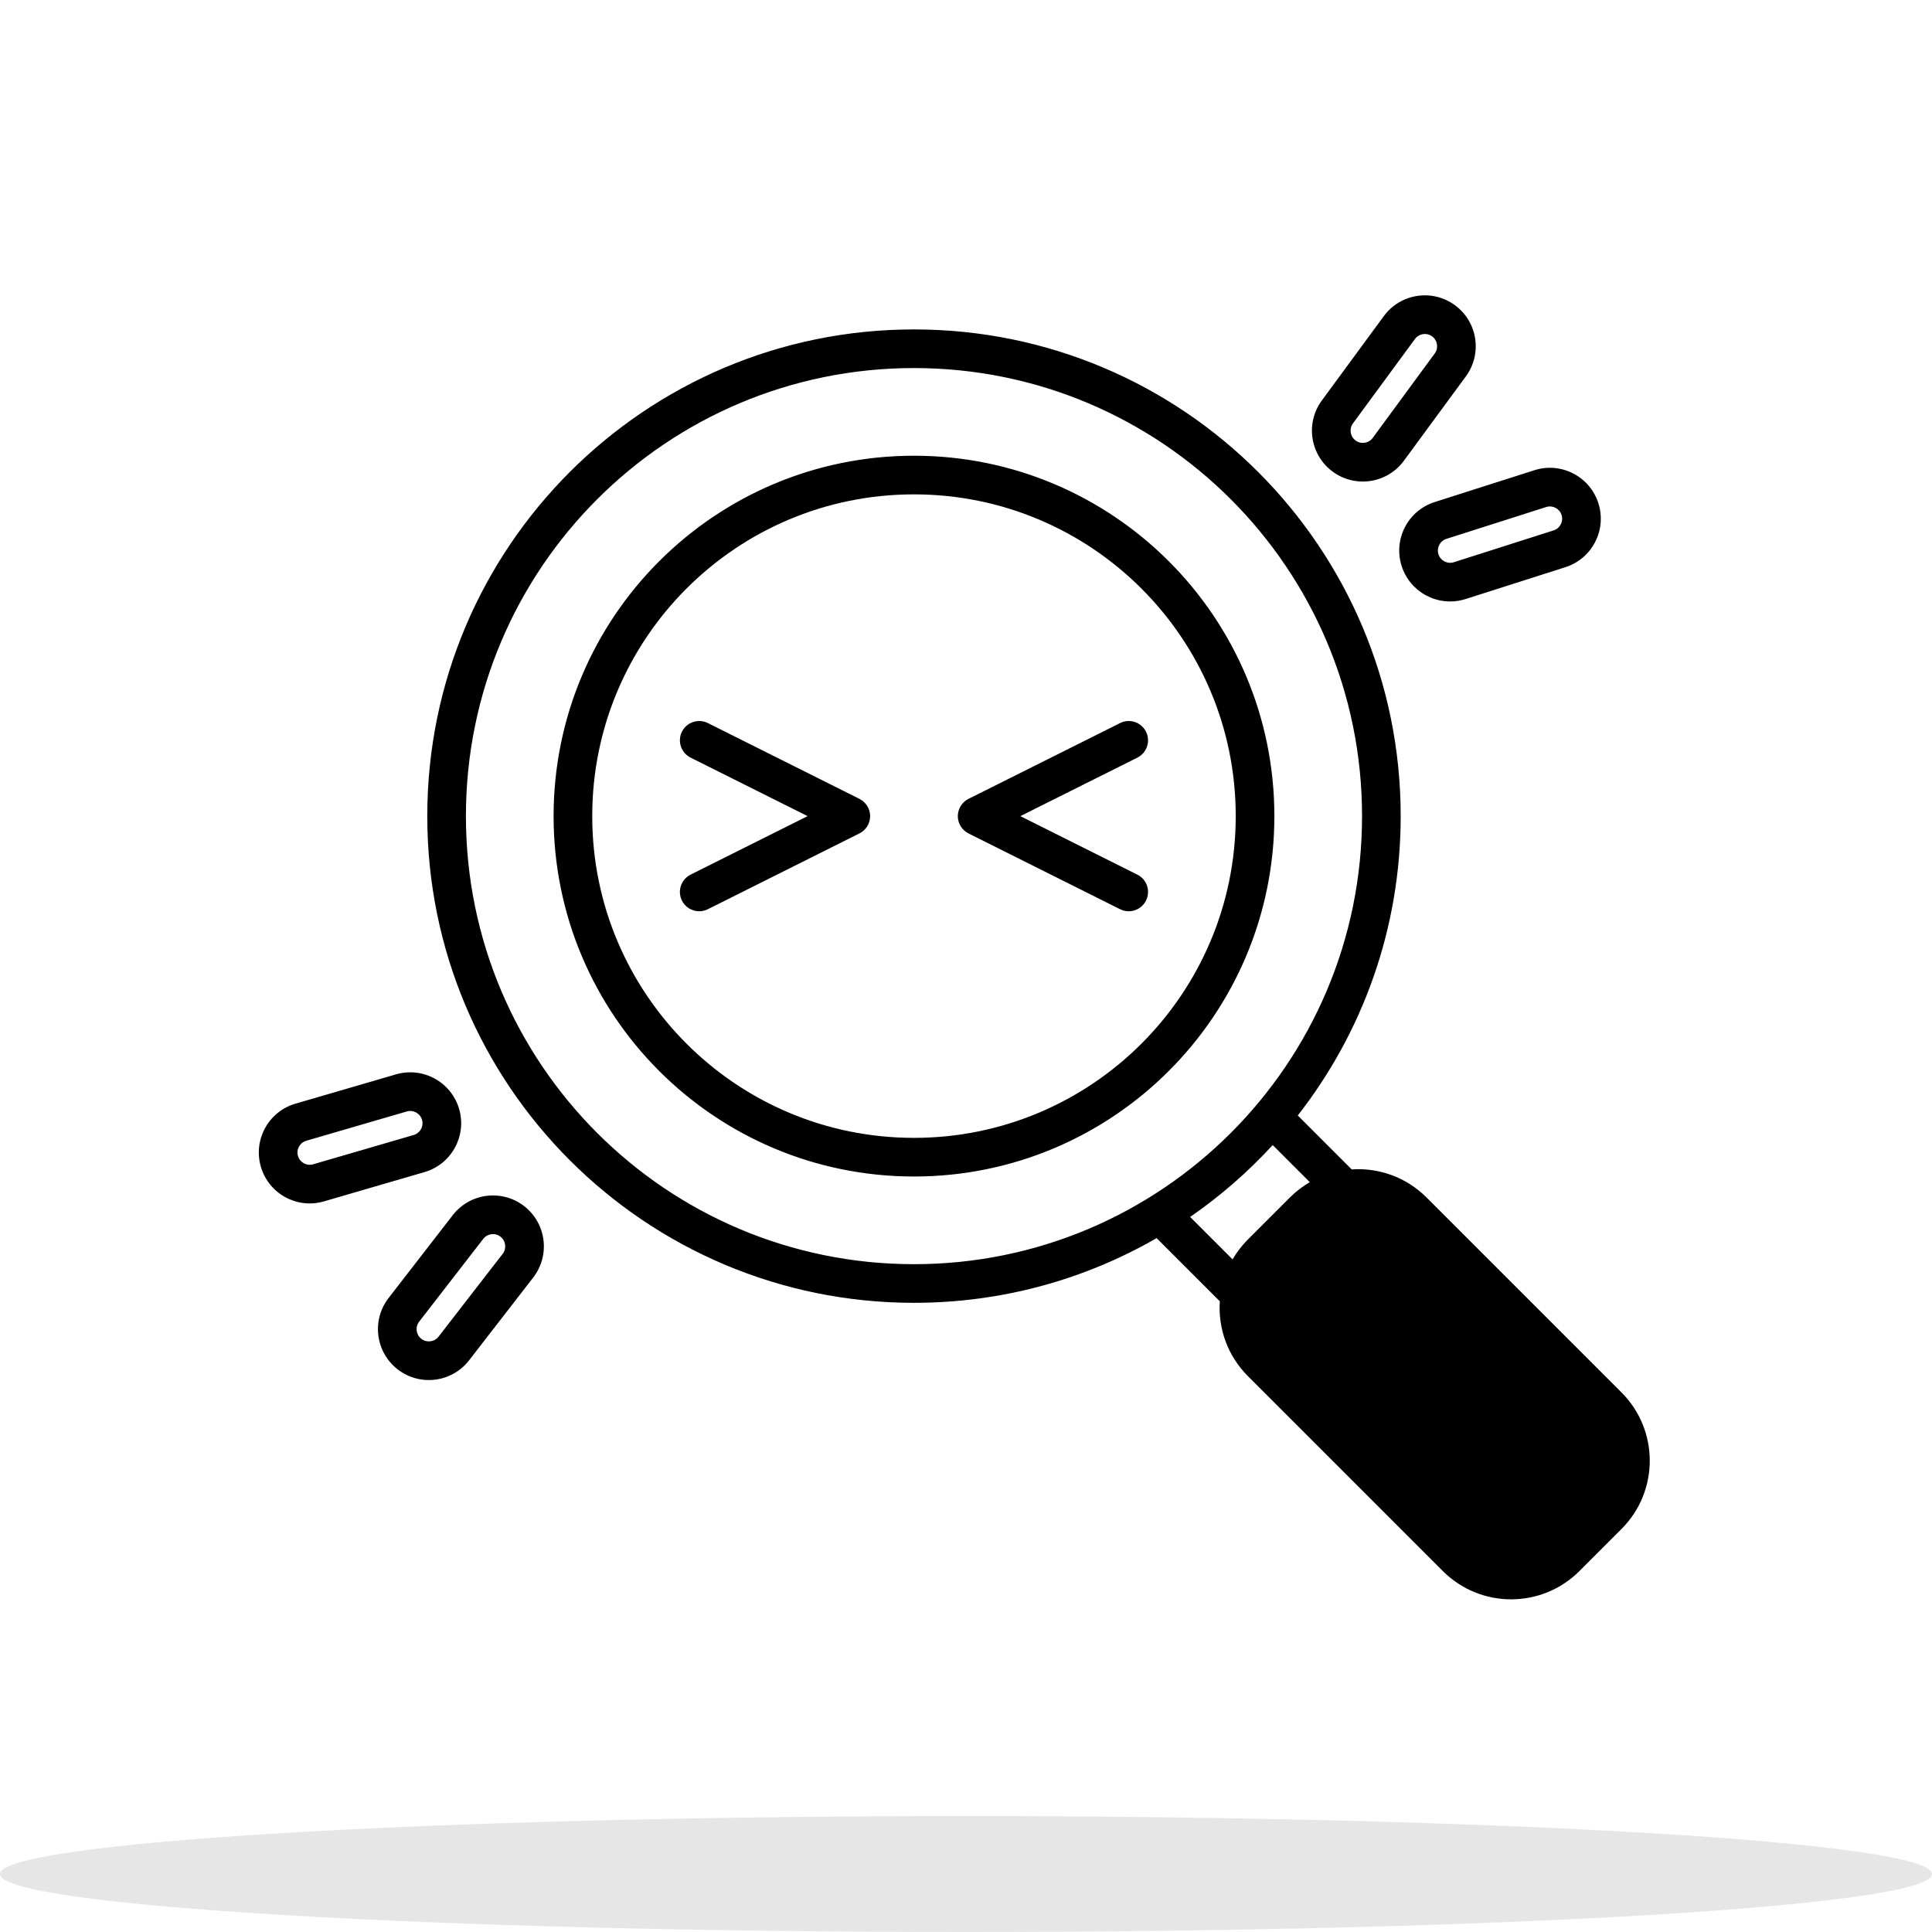
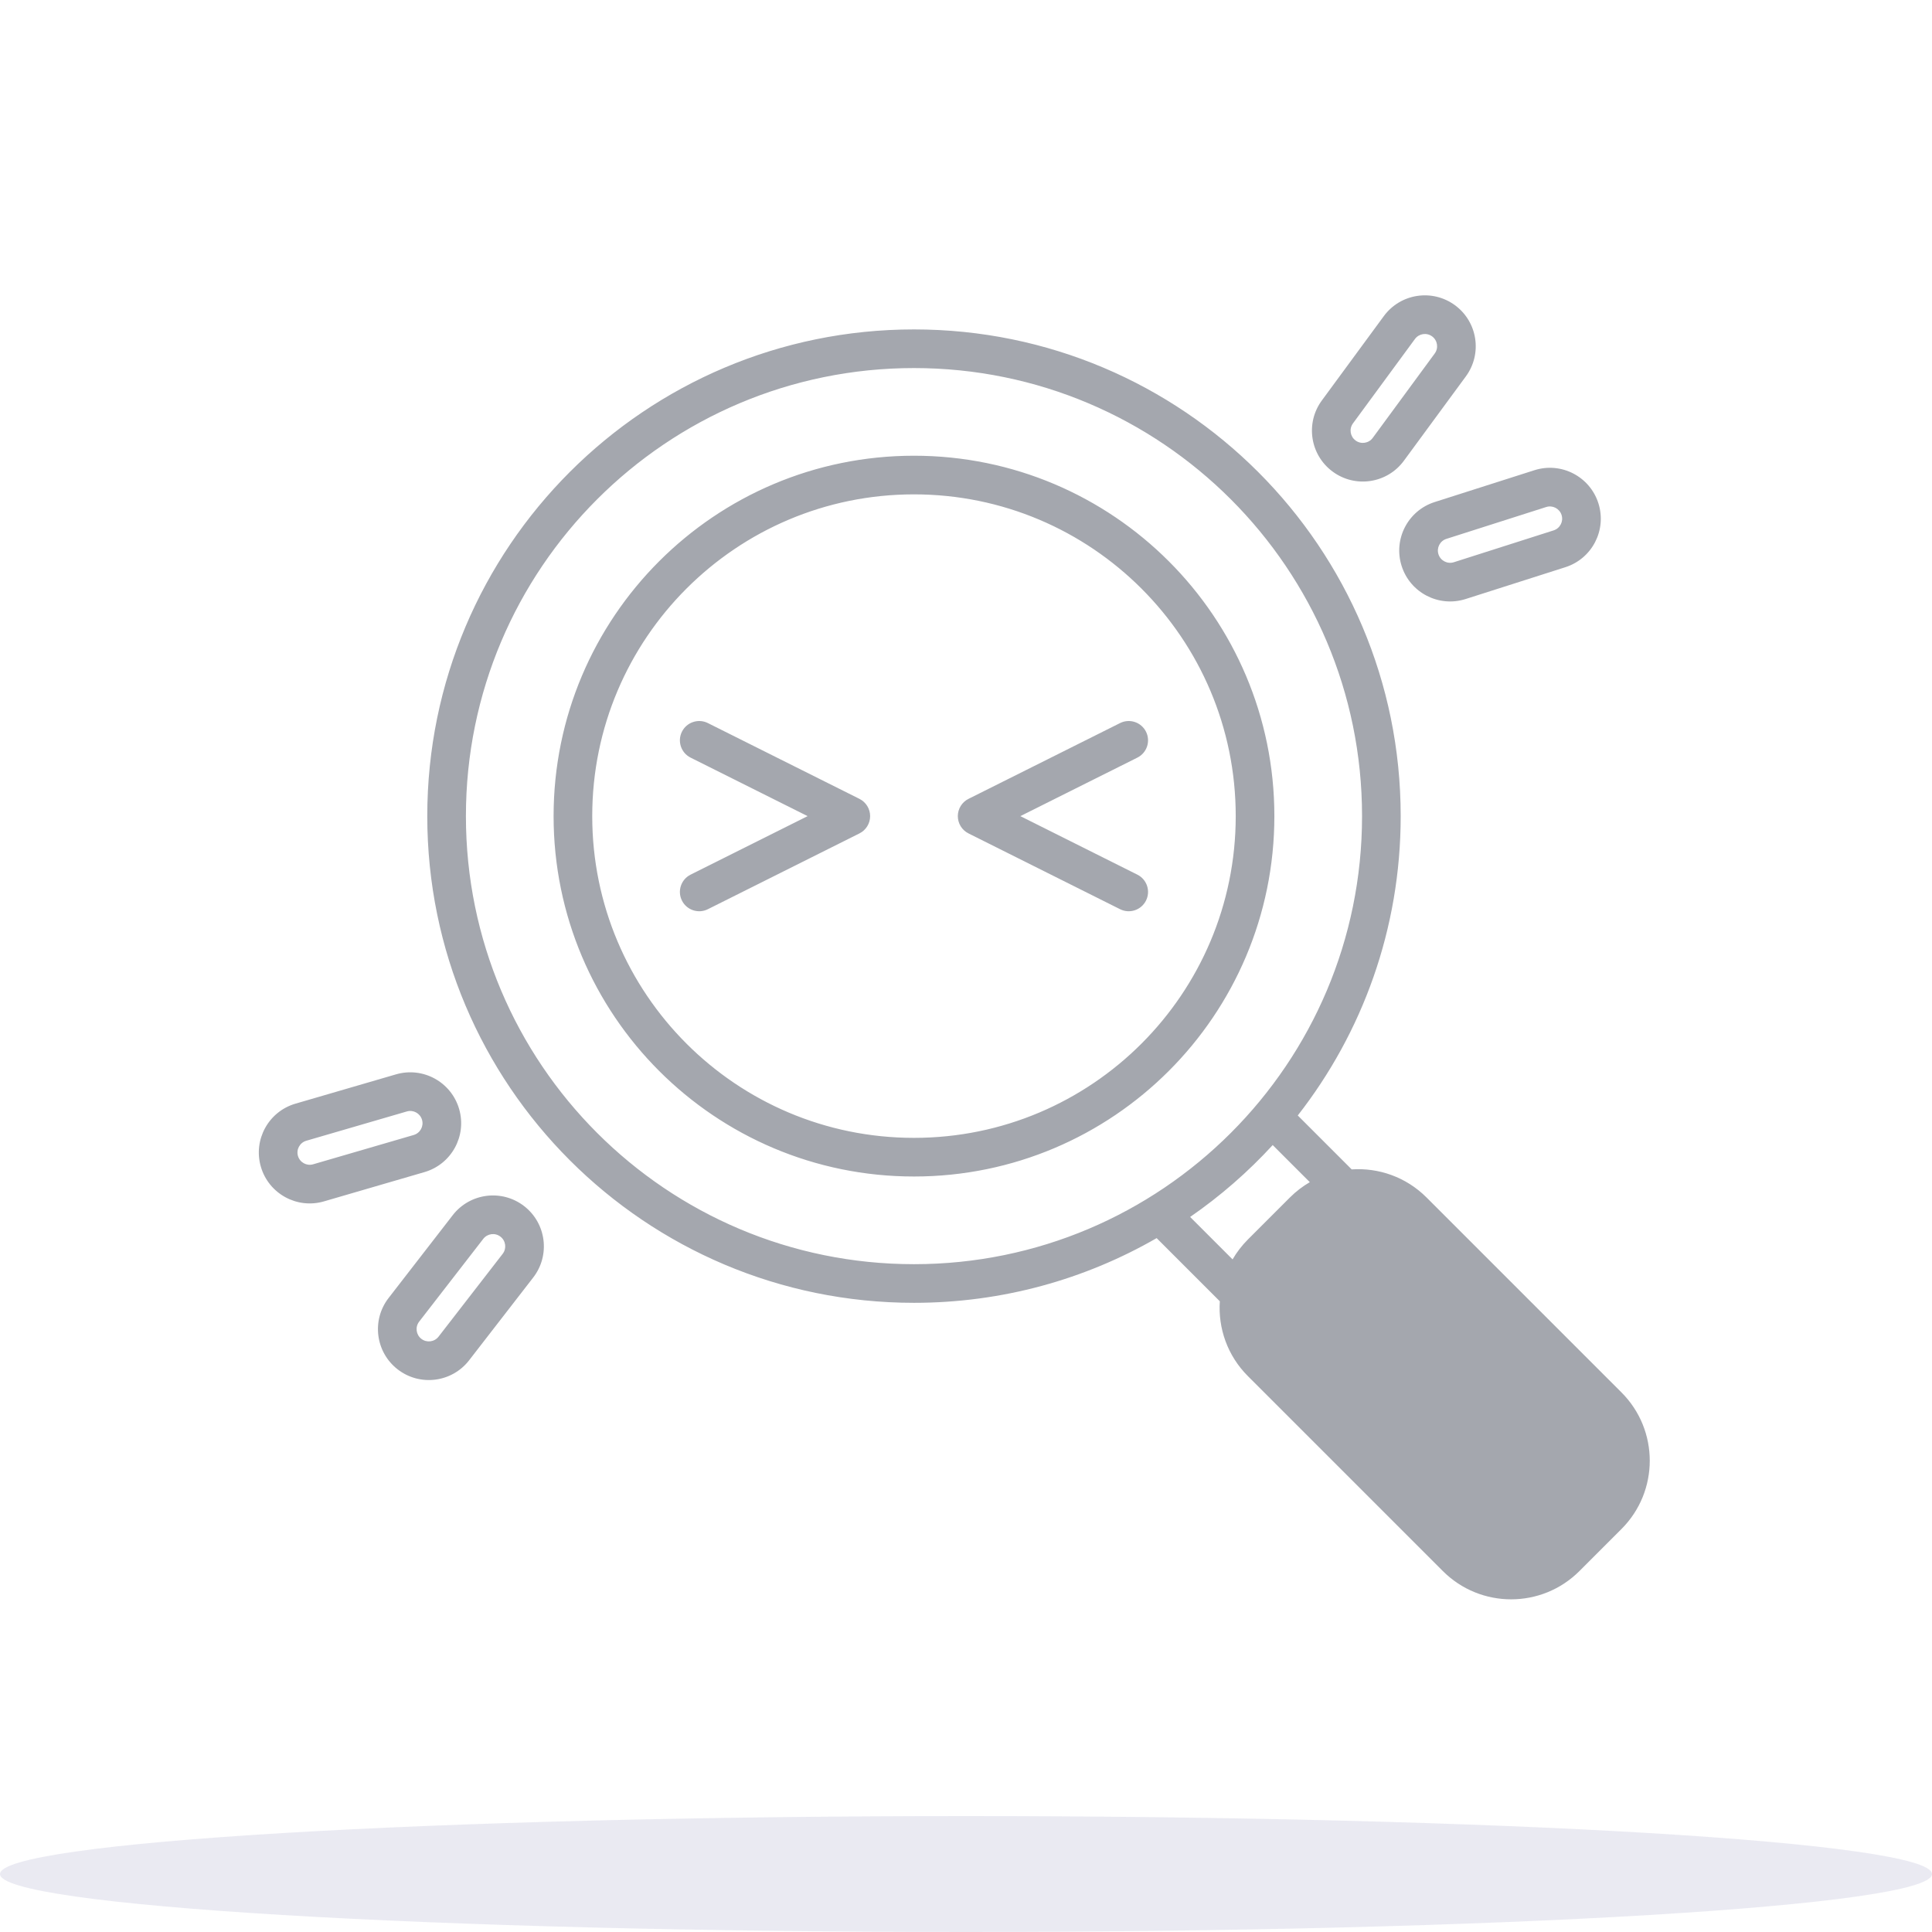
<svg xmlns="http://www.w3.org/2000/svg" viewBox="0 0 180 180" fill="none">
-   <ellipse opacity="0.1" cx="90" cy="174.6" rx="90" ry="5.4" fill="currentColor" />
-   <path fill-rule="evenodd" clip-rule="evenodd" d="M128.927 29.452C130.478 27.341 133.446 26.887 135.557 28.438C137.667 29.988 138.121 32.956 136.571 35.067L130.795 42.929C129.244 45.04 126.276 45.494 124.166 43.943C122.055 42.393 121.601 39.425 123.151 37.314L128.927 29.452ZM133.425 31.339C132.917 30.965 132.202 31.075 131.828 31.583L126.053 39.445C125.679 39.954 125.789 40.669 126.297 41.042C126.805 41.416 127.52 41.306 127.894 40.798L133.67 32.935C134.043 32.427 133.934 31.712 133.425 31.339ZM43.408 76.036C43.408 52.981 62.098 34.291 85.154 34.291C108.209 34.291 126.899 52.981 126.899 76.036C126.899 99.091 108.209 117.781 85.154 117.781C62.098 117.781 43.408 99.091 43.408 76.036ZM85.154 30.691C60.11 30.691 39.808 50.992 39.808 76.036C39.808 101.08 60.11 121.381 85.154 121.381C93.386 121.381 101.107 119.187 107.762 115.352L113.648 121.238C113.479 123.739 114.351 126.297 116.263 128.209L134.425 146.371C137.939 149.885 143.638 149.885 147.152 146.371L151.068 142.455C154.583 138.94 154.583 133.242 151.068 129.727L132.907 111.565C130.995 109.653 128.436 108.781 125.934 108.95L120.91 103.926C126.919 96.234 130.499 86.553 130.499 76.036C130.499 50.992 110.197 30.691 85.154 30.691ZM122.032 110.139L118.575 106.683C116.273 109.192 113.692 111.441 110.882 113.381L114.836 117.335C115.22 116.673 115.696 116.049 116.263 115.481L120.179 111.565C120.746 110.999 121.37 110.523 122.032 110.139ZM105.966 70.586C106.855 70.141 107.215 69.06 106.771 68.171C106.326 67.282 105.245 66.922 104.356 67.366L90.233 74.428C89.623 74.733 89.238 75.356 89.238 76.037C89.238 76.719 89.623 77.343 90.233 77.647L104.356 84.709C105.245 85.153 106.326 84.793 106.771 83.904C107.215 83.015 106.855 81.934 105.966 81.489L95.063 76.037L105.966 70.586ZM63.535 68.171C63.09 69.06 63.451 70.141 64.34 70.586L75.243 76.037L64.34 81.489C63.451 81.934 63.09 83.015 63.535 83.904C63.979 84.793 65.061 85.153 65.95 84.709L80.073 77.647C80.682 77.343 81.068 76.719 81.068 76.037C81.068 75.356 80.682 74.733 80.073 74.428L65.95 67.366C65.061 66.922 63.979 67.282 63.535 68.171ZM55.177 76.035C55.177 59.48 68.598 46.059 85.153 46.059C101.709 46.059 115.13 59.48 115.13 76.035C115.13 92.591 101.709 106.012 85.153 106.012C68.598 106.012 55.177 92.591 55.177 76.035ZM85.153 42.459C66.609 42.459 51.577 57.492 51.577 76.035C51.577 94.579 66.609 109.612 85.153 109.612C103.697 109.612 118.73 94.579 118.73 76.035C118.73 57.492 103.697 42.459 85.153 42.459ZM148.918 46.886C148.121 44.39 145.453 43.013 142.958 43.809L133.664 46.775C131.169 47.571 129.792 50.239 130.588 52.734C131.384 55.23 134.052 56.607 136.547 55.811L145.841 52.845C148.337 52.049 149.714 49.381 148.918 46.886ZM144.053 47.239C144.654 47.047 145.296 47.379 145.488 47.98C145.68 48.581 145.348 49.224 144.747 49.415L135.453 52.381C134.852 52.573 134.209 52.241 134.018 51.64C133.826 51.039 134.158 50.396 134.759 50.205L144.053 47.239ZM27.53 102.825C25.016 103.557 23.571 106.19 24.304 108.704C25.037 111.219 27.669 112.663 30.183 111.93L39.55 109.201C42.064 108.468 43.508 105.836 42.776 103.321C42.043 100.807 39.411 99.363 36.896 100.095L27.53 102.825ZM27.76 107.697C27.584 107.091 27.931 106.457 28.537 106.281L37.903 103.552C38.509 103.375 39.143 103.723 39.319 104.329C39.496 104.934 39.148 105.568 38.542 105.745L29.176 108.474C28.571 108.651 27.937 108.303 27.76 107.697ZM37.052 127.583C34.981 125.979 34.602 123 36.206 120.93L42.179 113.216C43.783 111.146 46.761 110.767 48.832 112.37C50.903 113.974 51.282 116.953 49.678 119.023L43.705 126.737C42.101 128.807 39.123 129.186 37.052 127.583ZM39.052 123.134C38.666 123.633 38.757 124.35 39.256 124.736C39.755 125.122 40.472 125.031 40.859 124.533L46.832 116.819C47.218 116.32 47.127 115.603 46.628 115.217C46.129 114.83 45.412 114.922 45.026 115.42L39.052 123.134Z" fill="currentColor" />
+   <ellipse opacity="0.1" cx="90" cy="174.6" rx="90" ry="5.4" fill="#2B2A7F" />
+   <path fill-rule="evenodd" clip-rule="evenodd" d="M128.927 29.452C130.478 27.341 133.446 26.887 135.557 28.438C137.667 29.988 138.121 32.956 136.571 35.067L130.795 42.929C129.244 45.04 126.276 45.494 124.166 43.943C122.055 42.393 121.601 39.425 123.151 37.314L128.927 29.452ZM133.425 31.339C132.917 30.965 132.202 31.075 131.828 31.583L126.053 39.445C125.679 39.954 125.789 40.669 126.297 41.042C126.805 41.416 127.52 41.306 127.894 40.798L133.67 32.935C134.043 32.427 133.934 31.712 133.425 31.339ZM43.408 76.036C43.408 52.981 62.098 34.291 85.154 34.291C108.209 34.291 126.899 52.981 126.899 76.036C126.899 99.091 108.209 117.781 85.154 117.781C62.098 117.781 43.408 99.091 43.408 76.036ZM85.154 30.691C60.11 30.691 39.808 50.992 39.808 76.036C39.808 101.08 60.11 121.381 85.154 121.381C93.386 121.381 101.107 119.187 107.762 115.352L113.648 121.238C113.479 123.739 114.351 126.297 116.263 128.209L134.425 146.371C137.939 149.885 143.638 149.885 147.152 146.371L151.068 142.455C154.583 138.94 154.583 133.242 151.068 129.727L132.907 111.565C130.995 109.653 128.436 108.781 125.934 108.95L120.91 103.926C126.919 96.234 130.499 86.553 130.499 76.036C130.499 50.992 110.197 30.691 85.154 30.691ZM122.032 110.139L118.575 106.683C116.273 109.192 113.692 111.441 110.882 113.381L114.836 117.335C115.22 116.673 115.696 116.049 116.263 115.481L120.179 111.565C120.746 110.999 121.37 110.523 122.032 110.139ZM105.966 70.586C106.855 70.141 107.215 69.06 106.771 68.171C106.326 67.282 105.245 66.922 104.356 67.366L90.233 74.428C89.623 74.733 89.238 75.356 89.238 76.037C89.238 76.719 89.623 77.343 90.233 77.647L104.356 84.709C105.245 85.153 106.326 84.793 106.771 83.904C107.215 83.015 106.855 81.934 105.966 81.489L95.063 76.037L105.966 70.586ZM63.535 68.171C63.09 69.06 63.451 70.141 64.34 70.586L75.243 76.037L64.34 81.489C63.451 81.934 63.09 83.015 63.535 83.904C63.979 84.793 65.061 85.153 65.95 84.709L80.073 77.647C80.682 77.343 81.068 76.719 81.068 76.037C81.068 75.356 80.682 74.733 80.073 74.428L65.95 67.366C65.061 66.922 63.979 67.282 63.535 68.171ZM55.177 76.035C55.177 59.48 68.598 46.059 85.153 46.059C101.709 46.059 115.13 59.48 115.13 76.035C115.13 92.591 101.709 106.012 85.153 106.012C68.598 106.012 55.177 92.591 55.177 76.035ZM85.153 42.459C66.609 42.459 51.577 57.492 51.577 76.035C51.577 94.579 66.609 109.612 85.153 109.612C103.697 109.612 118.73 94.579 118.73 76.035C118.73 57.492 103.697 42.459 85.153 42.459ZM148.918 46.886C148.121 44.39 145.453 43.013 142.958 43.809L133.664 46.775C131.169 47.571 129.792 50.239 130.588 52.734C131.384 55.23 134.052 56.607 136.547 55.811L145.841 52.845C148.337 52.049 149.714 49.381 148.918 46.886ZM144.053 47.239C144.654 47.047 145.296 47.379 145.488 47.98C145.68 48.581 145.348 49.224 144.747 49.415L135.453 52.381C134.852 52.573 134.209 52.241 134.018 51.64C133.826 51.039 134.158 50.396 134.759 50.205L144.053 47.239ZM27.53 102.825C25.016 103.557 23.571 106.19 24.304 108.704C25.037 111.219 27.669 112.663 30.183 111.93L39.55 109.201C42.064 108.468 43.508 105.836 42.776 103.321C42.043 100.807 39.411 99.363 36.896 100.095L27.53 102.825ZM27.76 107.697C27.584 107.091 27.931 106.457 28.537 106.281L37.903 103.552C38.509 103.375 39.143 103.723 39.319 104.329C39.496 104.934 39.148 105.568 38.542 105.745L29.176 108.474C28.571 108.651 27.937 108.303 27.76 107.697ZM37.052 127.583C34.981 125.979 34.602 123 36.206 120.93L42.179 113.216C43.783 111.146 46.761 110.767 48.832 112.37C50.903 113.974 51.282 116.953 49.678 119.023L43.705 126.737C42.101 128.807 39.123 129.186 37.052 127.583ZM39.052 123.134C38.666 123.633 38.757 124.35 39.256 124.736C39.755 125.122 40.472 125.031 40.859 124.533L46.832 116.819C47.218 116.32 47.127 115.603 46.628 115.217C46.129 114.83 45.412 114.922 45.026 115.42L39.052 123.134Z" fill="#A4A7AE" />
</svg>
